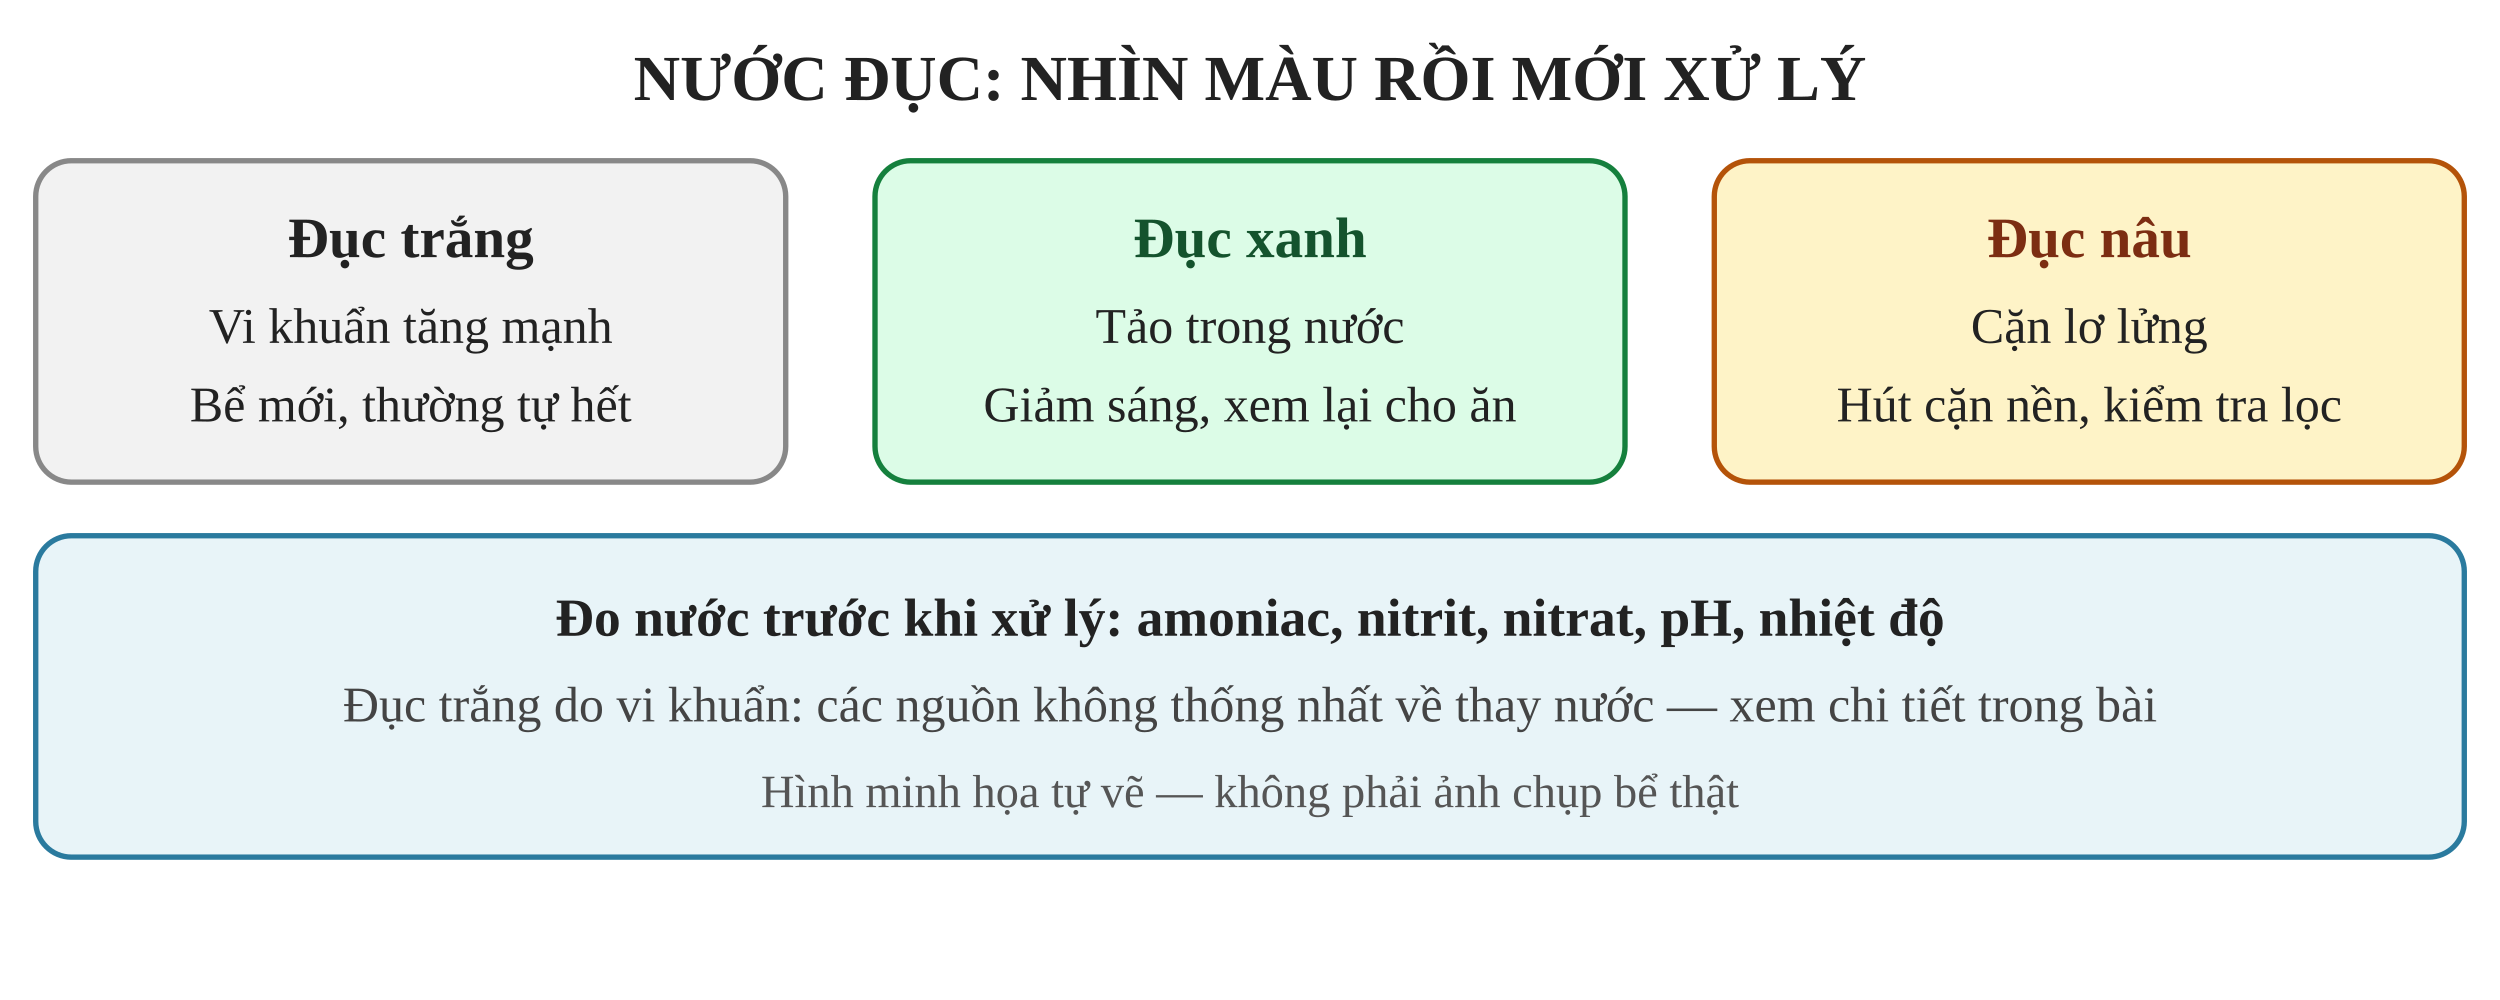
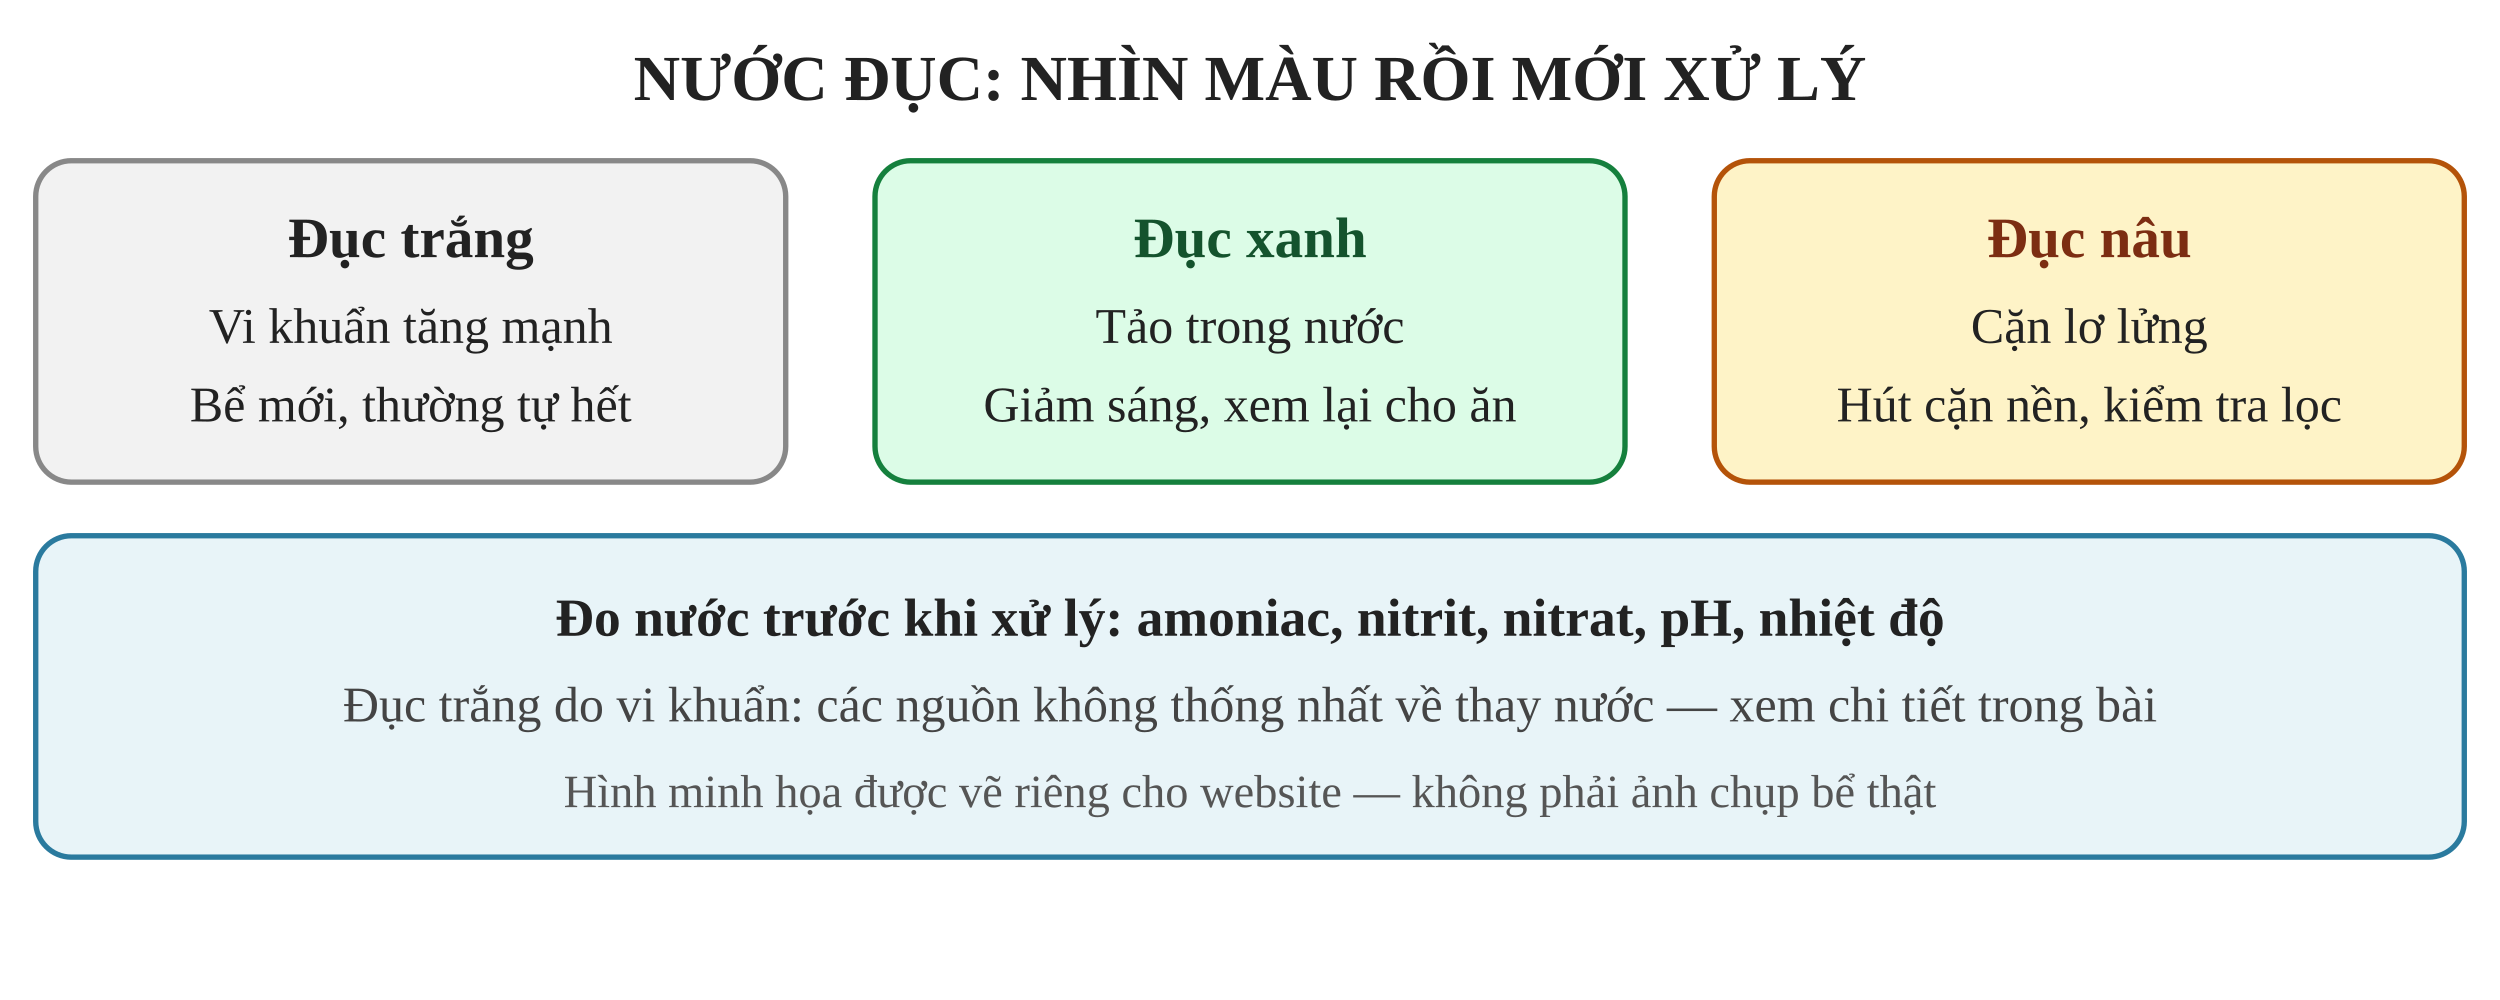
<svg xmlns="http://www.w3.org/2000/svg" width="700" height="280" viewBox="0 0 700 280" role="img">
  <text x="350" y="28" text-anchor="middle" font-size="18" font-weight="bold" fill="#222">NƯỚC ĐỤC: NHÌN MÀU RỒI MỚI XỬ LÝ</text>
  <rect x="10" y="45" width="210" height="90" rx="10" fill="#f2f2f2" stroke="#888" stroke-width="1.5" />
  <text x="115" y="72" text-anchor="middle" font-size="16" font-weight="bold" fill="#222">Đục trắng</text>
  <text x="115" y="96" text-anchor="middle" font-size="14" fill="#222">Vi khuẩn tăng mạnh</text>
  <text x="115" y="118" text-anchor="middle" font-size="14" fill="#222">Bể mới, thường tự hết</text>
  <rect x="245" y="45" width="210" height="90" rx="10" fill="#dcfce7" stroke="#15803d" stroke-width="1.5" />
  <text x="350" y="72" text-anchor="middle" font-size="16" font-weight="bold" fill="#14532d">Đục xanh</text>
  <text x="350" y="96" text-anchor="middle" font-size="14" fill="#222">Tảo trong nước</text>
  <text x="350" y="118" text-anchor="middle" font-size="14" fill="#222">Giảm sáng, xem lại cho ăn</text>
  <rect x="480" y="45" width="210" height="90" rx="10" fill="#fef3c7" stroke="#b45309" stroke-width="1.5" />
  <text x="585" y="72" text-anchor="middle" font-size="16" font-weight="bold" fill="#7c2d12">Đục nâu</text>
  <text x="585" y="96" text-anchor="middle" font-size="14" fill="#222">Cặn lơ lửng</text>
  <text x="585" y="118" text-anchor="middle" font-size="14" fill="#222">Hút cặn nền, kiểm tra lọc</text>
  <rect x="10" y="150" width="680" height="90" rx="10" fill="#e8f4f8" stroke="#2a7a9e" stroke-width="1.5" />
  <text x="350" y="178" text-anchor="middle" font-size="15" font-weight="bold" fill="#222">Đo nước trước khi xử lý: amoniac, nitrit, nitrat, pH, nhiệt độ</text>
  <text x="350" y="202" text-anchor="middle" font-size="14" fill="#444">Đục trắng do vi khuẩn: các nguồn không thống nhất về thay nước — xem chi tiết trong bài</text>
-   <text x="350" y="226" text-anchor="middle" font-size="13" fill="#555">Hình minh họa tự vẽ — không phải ảnh chụp bể thật</text>
+   <text x="350" y="226" text-anchor="middle" font-size="13" fill="#555">Hình minh họa được vẽ riêng cho website — không phải ảnh chụp bể thật</text>
</svg>
